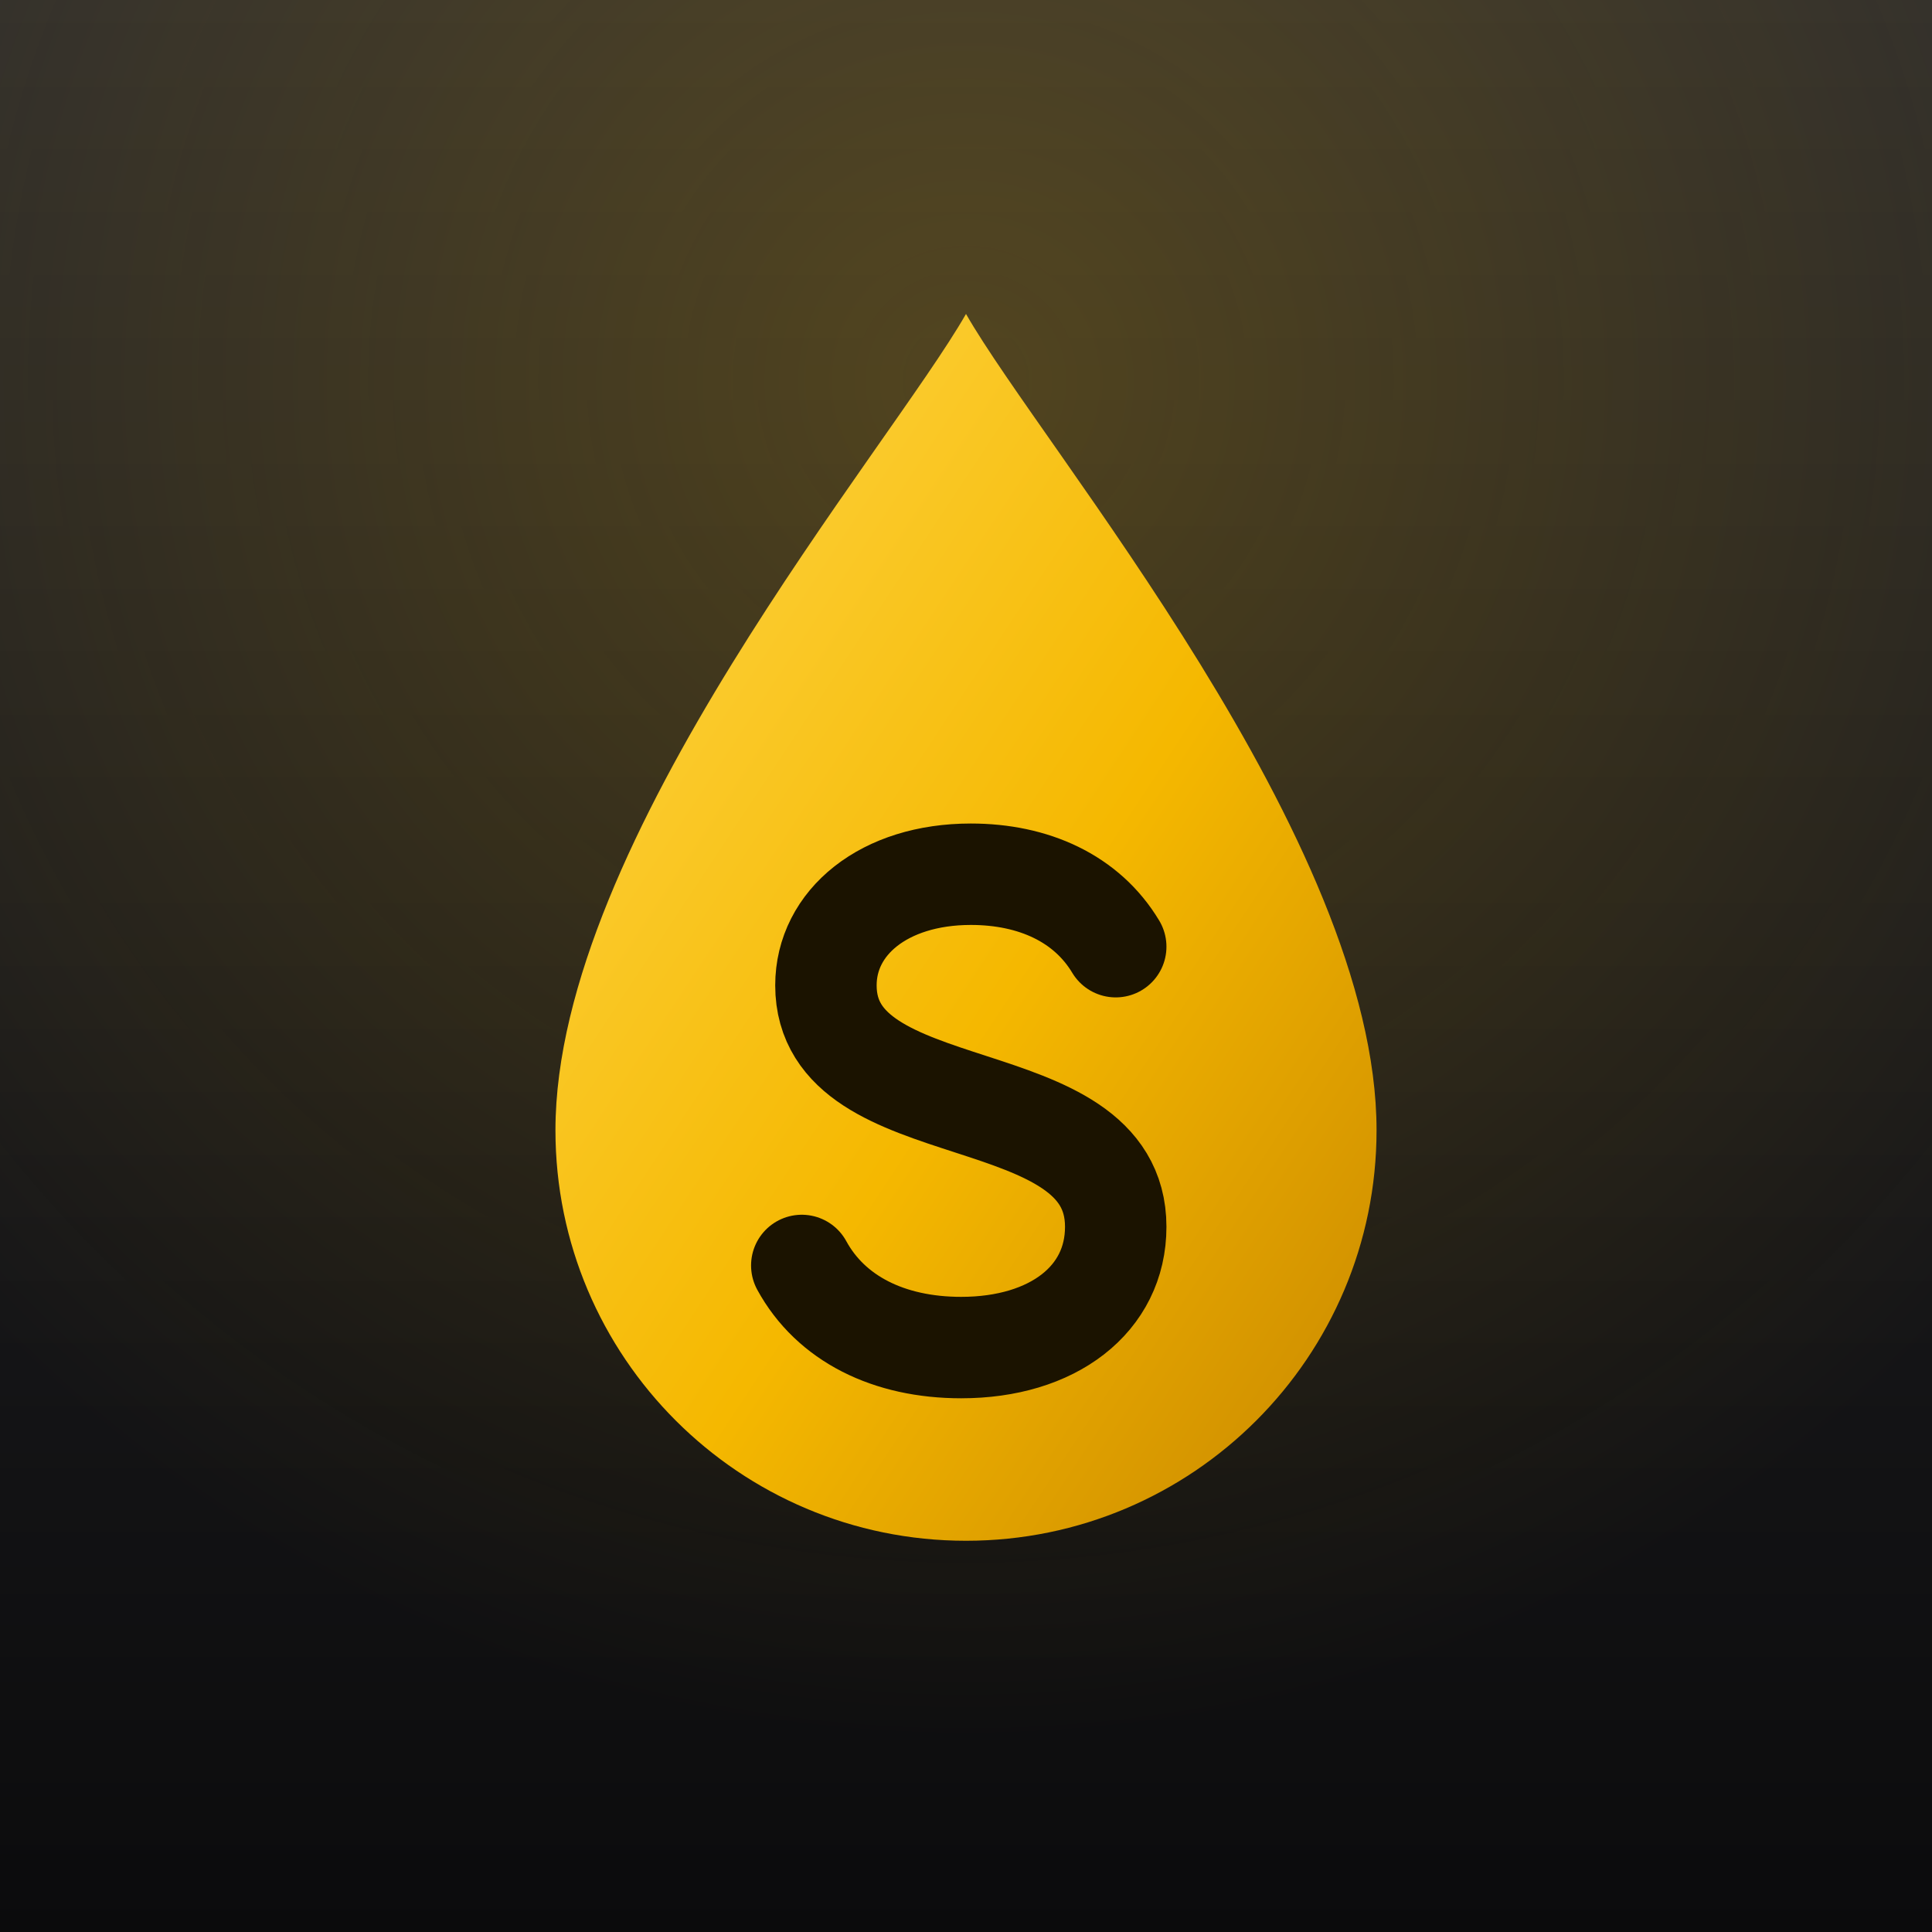
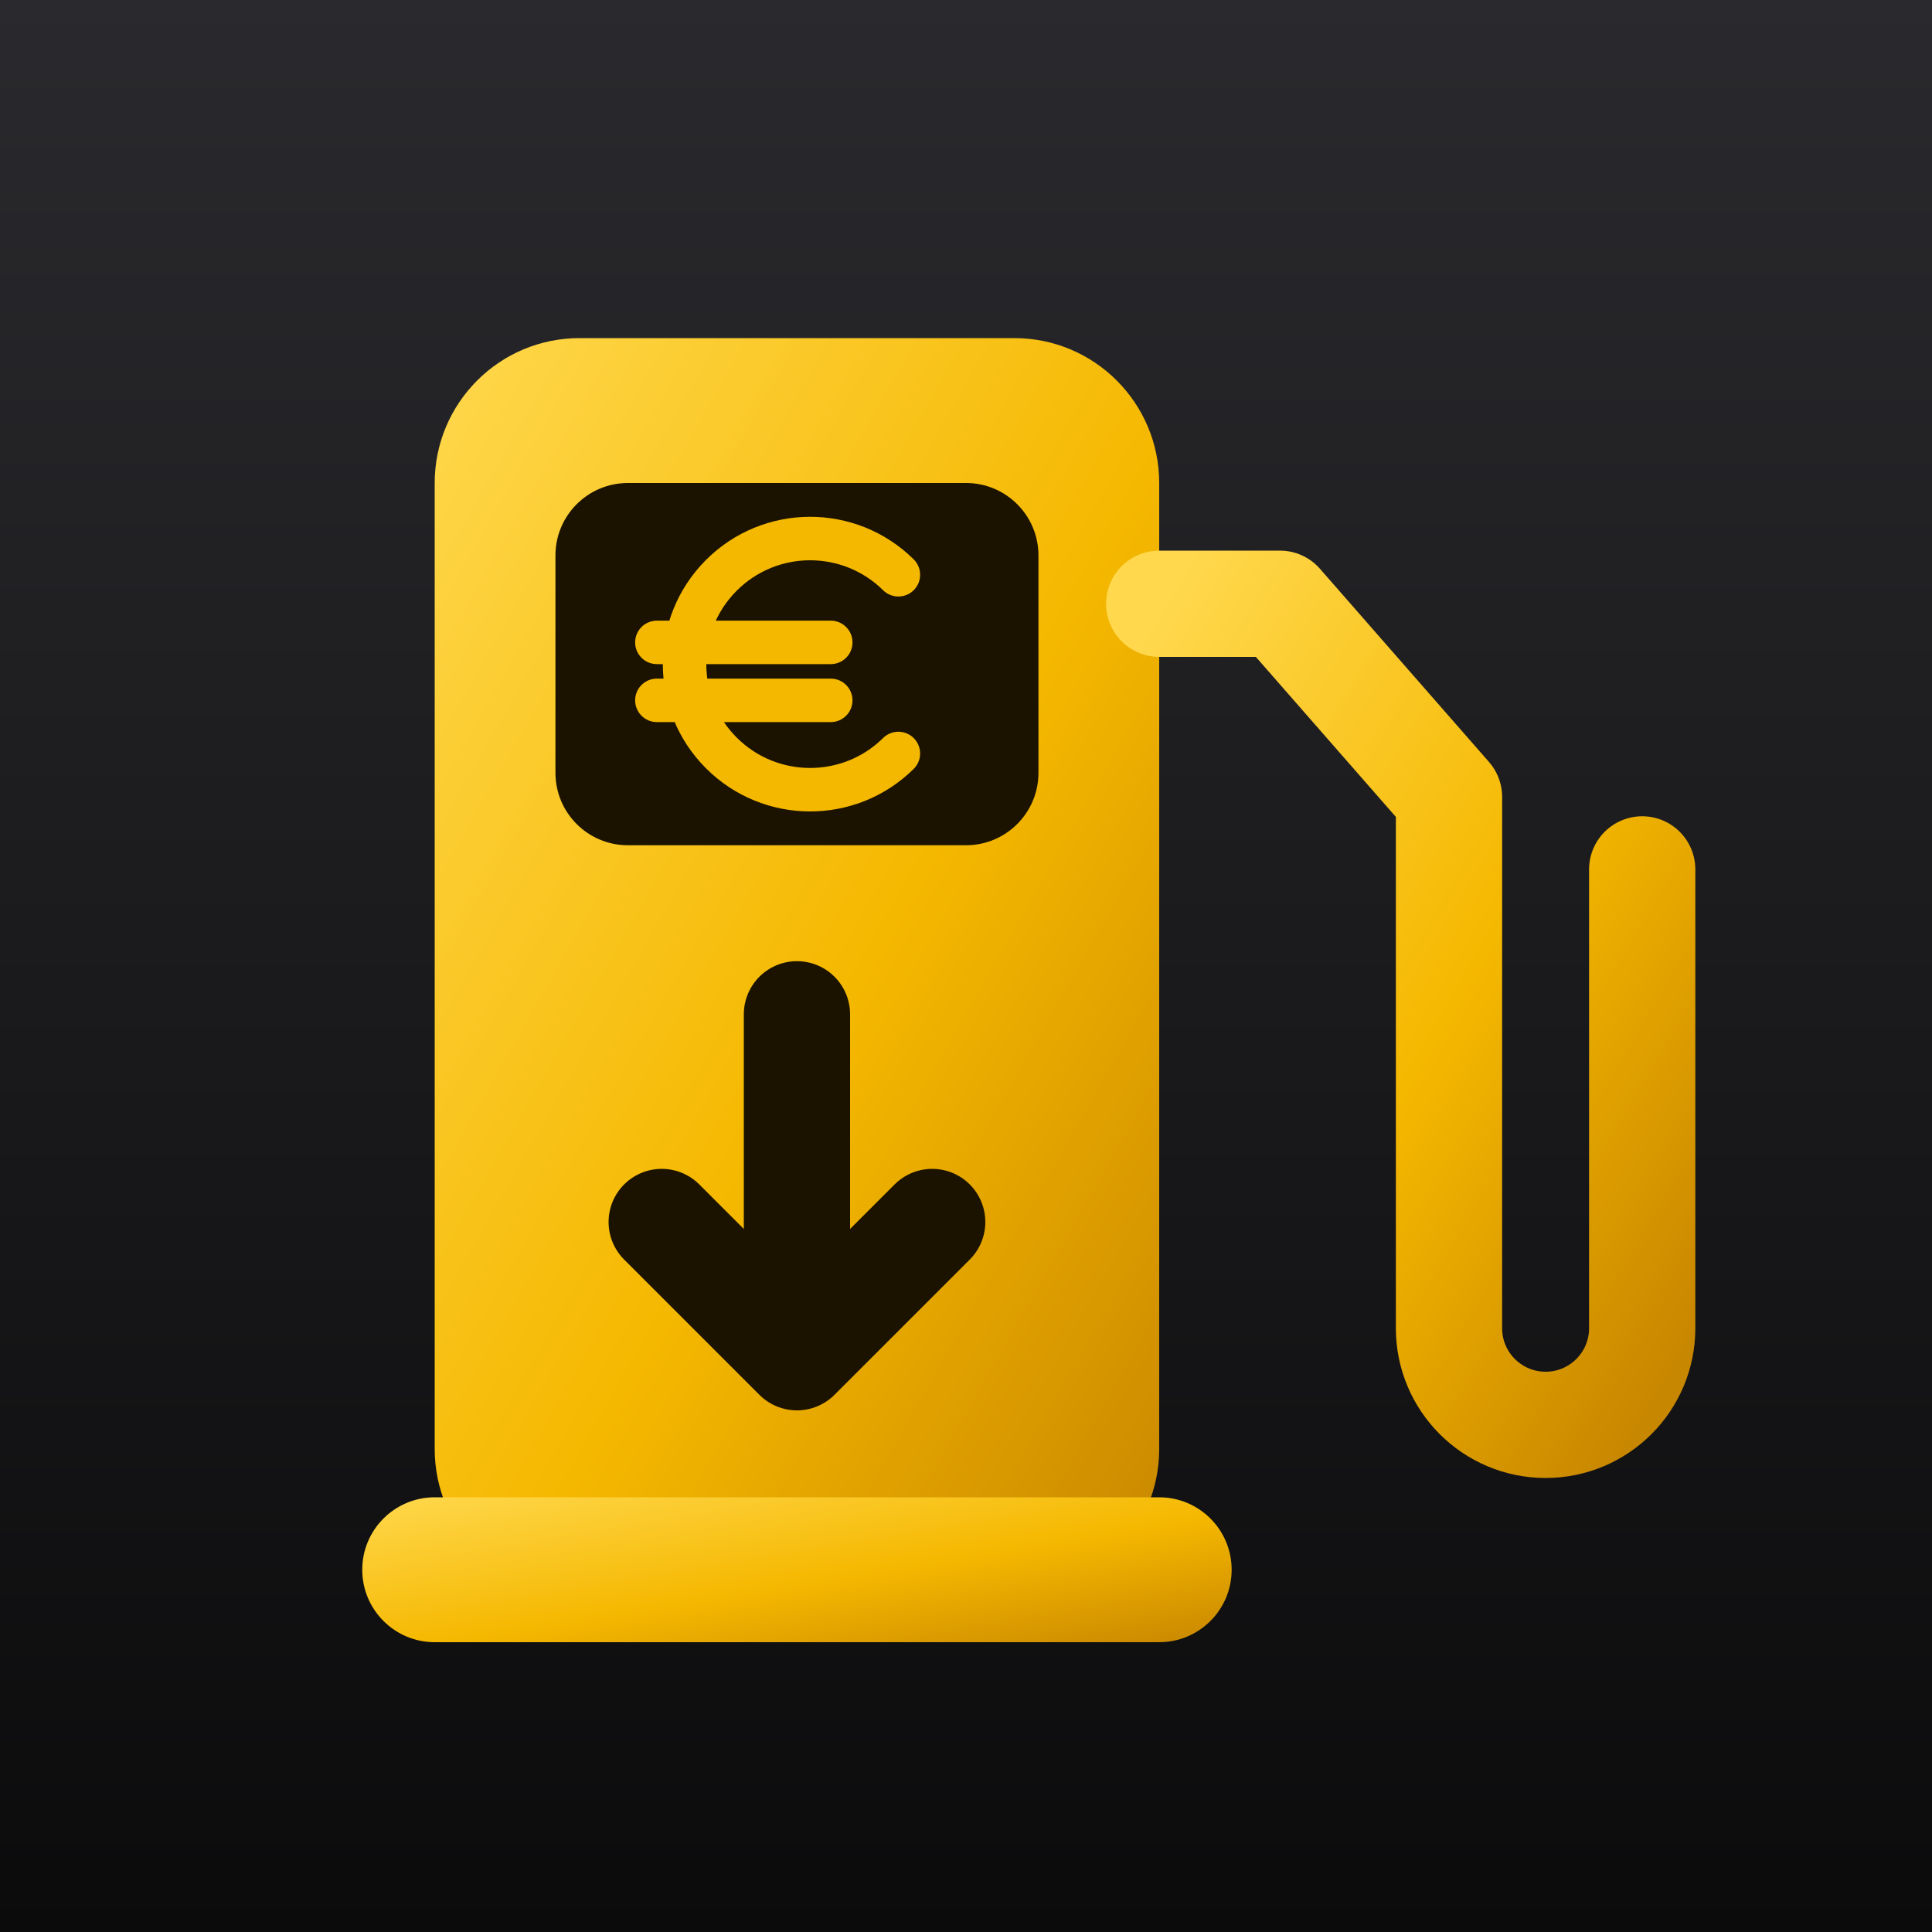
<svg xmlns="http://www.w3.org/2000/svg" viewBox="0 0 40 40">
  <defs>
-     <linearGradient id="g" x1="0" y1="0" x2="1" y2="1">
+     <linearGradient id="G" x1="0" y1="0" x2="1" y2="1">
      <stop offset="0" stop-color="#ffd84d" />
      <stop offset=".55" stop-color="#f5b800" />
      <stop offset="1" stop-color="#c88700" />
    </linearGradient>
-     <linearGradient id="b" x1="0" y1="0" x2="0" y2="1">
+     <linearGradient id="K" x1="0" y1="0" x2="0" y2="1">
      <stop offset="0" stop-color="#2a2a2e" />
      <stop offset="1" stop-color="#0b0b0c" />
    </linearGradient>
-     <radialGradient id="h" cx=".5" cy=".2" r=".7">
-       <stop offset="0" stop-color="#f5b800" stop-opacity=".22" />
-       <stop offset="1" stop-color="#f5b800" stop-opacity="0" />
-     </radialGradient>
  </defs>
-   <rect width="40" height="40" fill="url(#b)" />
-   <rect width="40" height="40" fill="url(#h)" />
-   <path d="M20 6.5C18.4 9.3 11.5 17.4 11.5 23.4a8.5 8.5 0 0 0 17 0C28.5 17.4 21.6 9.3 20 6.5z" fill="url(#g)" />
-   <path d="M23.1 19.6c-.6-1-1.7-1.5-3-1.5-1.8 0-3 1-3 2.3 0 3 6 1.9 6 5 0 1.5-1.3 2.5-3.2 2.5-1.5 0-2.7-.6-3.3-1.7" fill="none" stroke="#1b1300" stroke-width="2.1" stroke-linecap="round" />
+   <rect width="40" height="40" fill="url(#K)" />
+   <rect x="9" y="7" width="15" height="26" rx="3" fill="url(#G)" />
+   <rect x="7.5" y="31" width="18" height="3" rx="1.5" fill="url(#G)" />
+   <rect x="11.5" y="10" width="10" height="7.5" rx="1.5" fill="#1b1300" />
+   <path d="M18.6 11.9a2.6 2.6 0 1 0 0 3.7M13.6 13.3h3.6M13.6 14.5h3.6" fill="none" stroke="#f5b800" stroke-width=".9" stroke-linecap="round" />
+   <path d="M24 12.5h2.5l3.5 4v11a2 2 0 0 0 4 0V18" fill="none" stroke="url(#G)" stroke-width="2.2" stroke-linecap="round" stroke-linejoin="round" />
+   <path d="M16.5 21v7M13.7 25.3l2.8 2.8 2.8-2.8" fill="none" stroke="#1b1300" stroke-width="2.2" stroke-linecap="round" stroke-linejoin="round" />
</svg>
